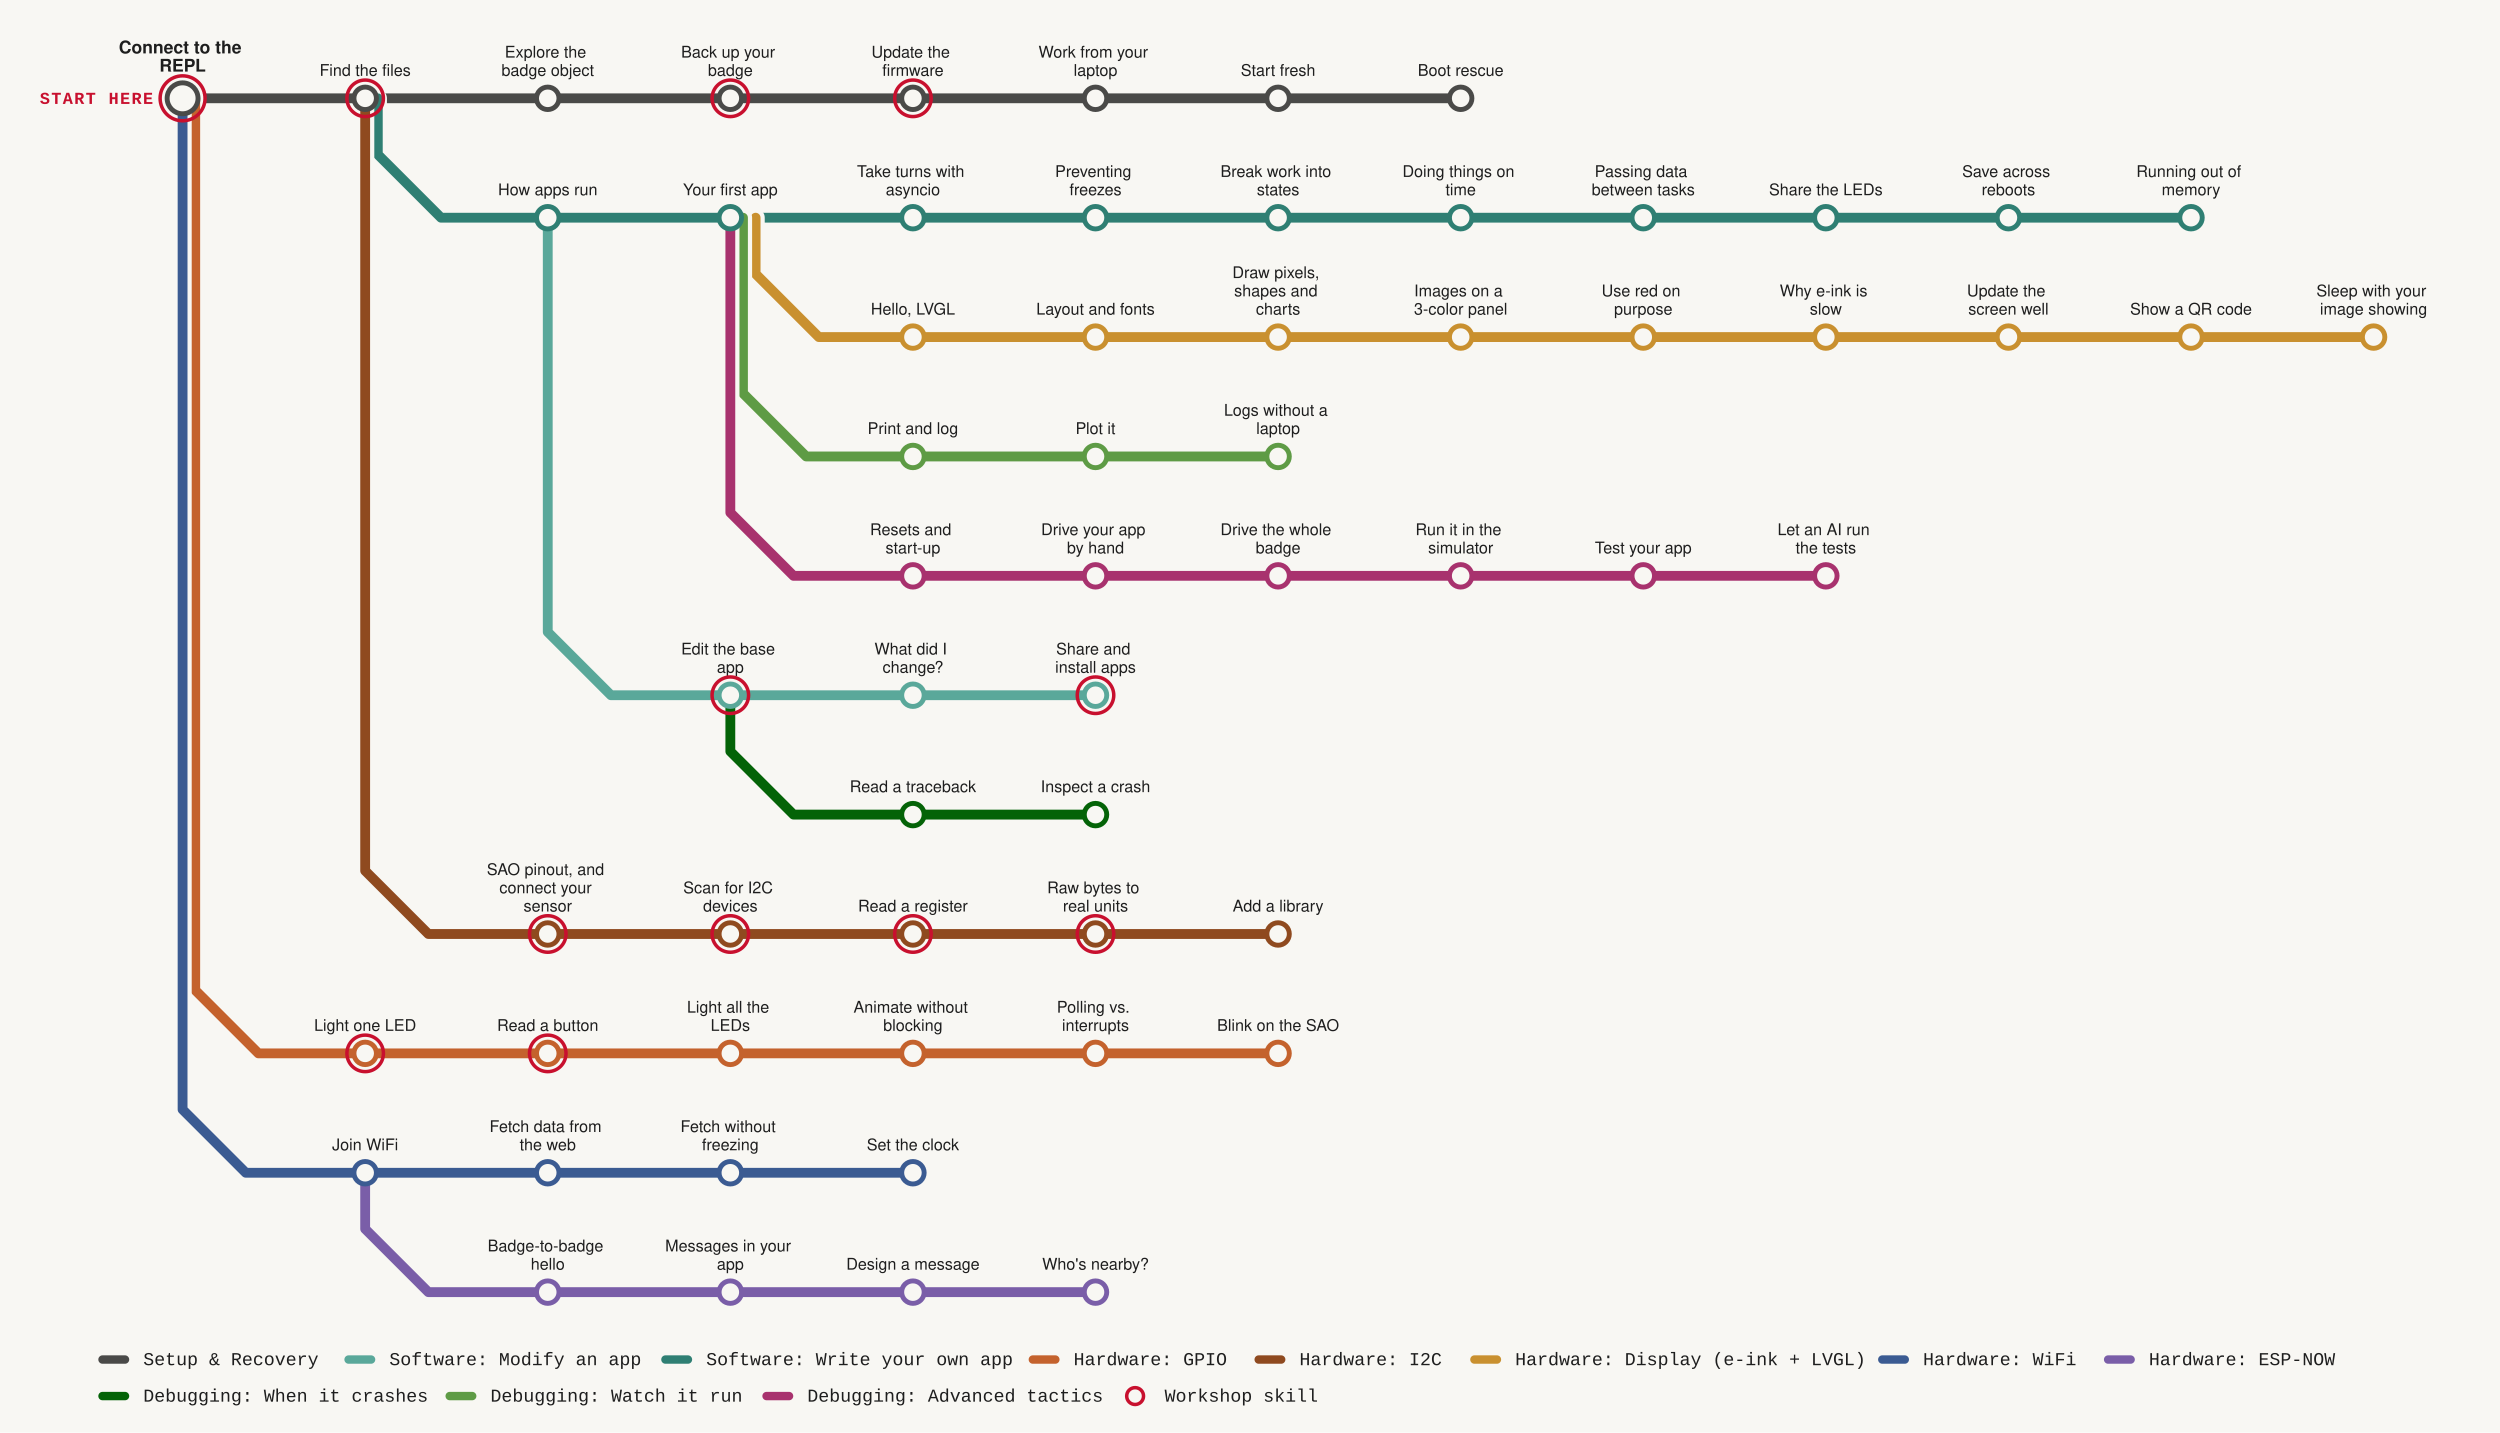
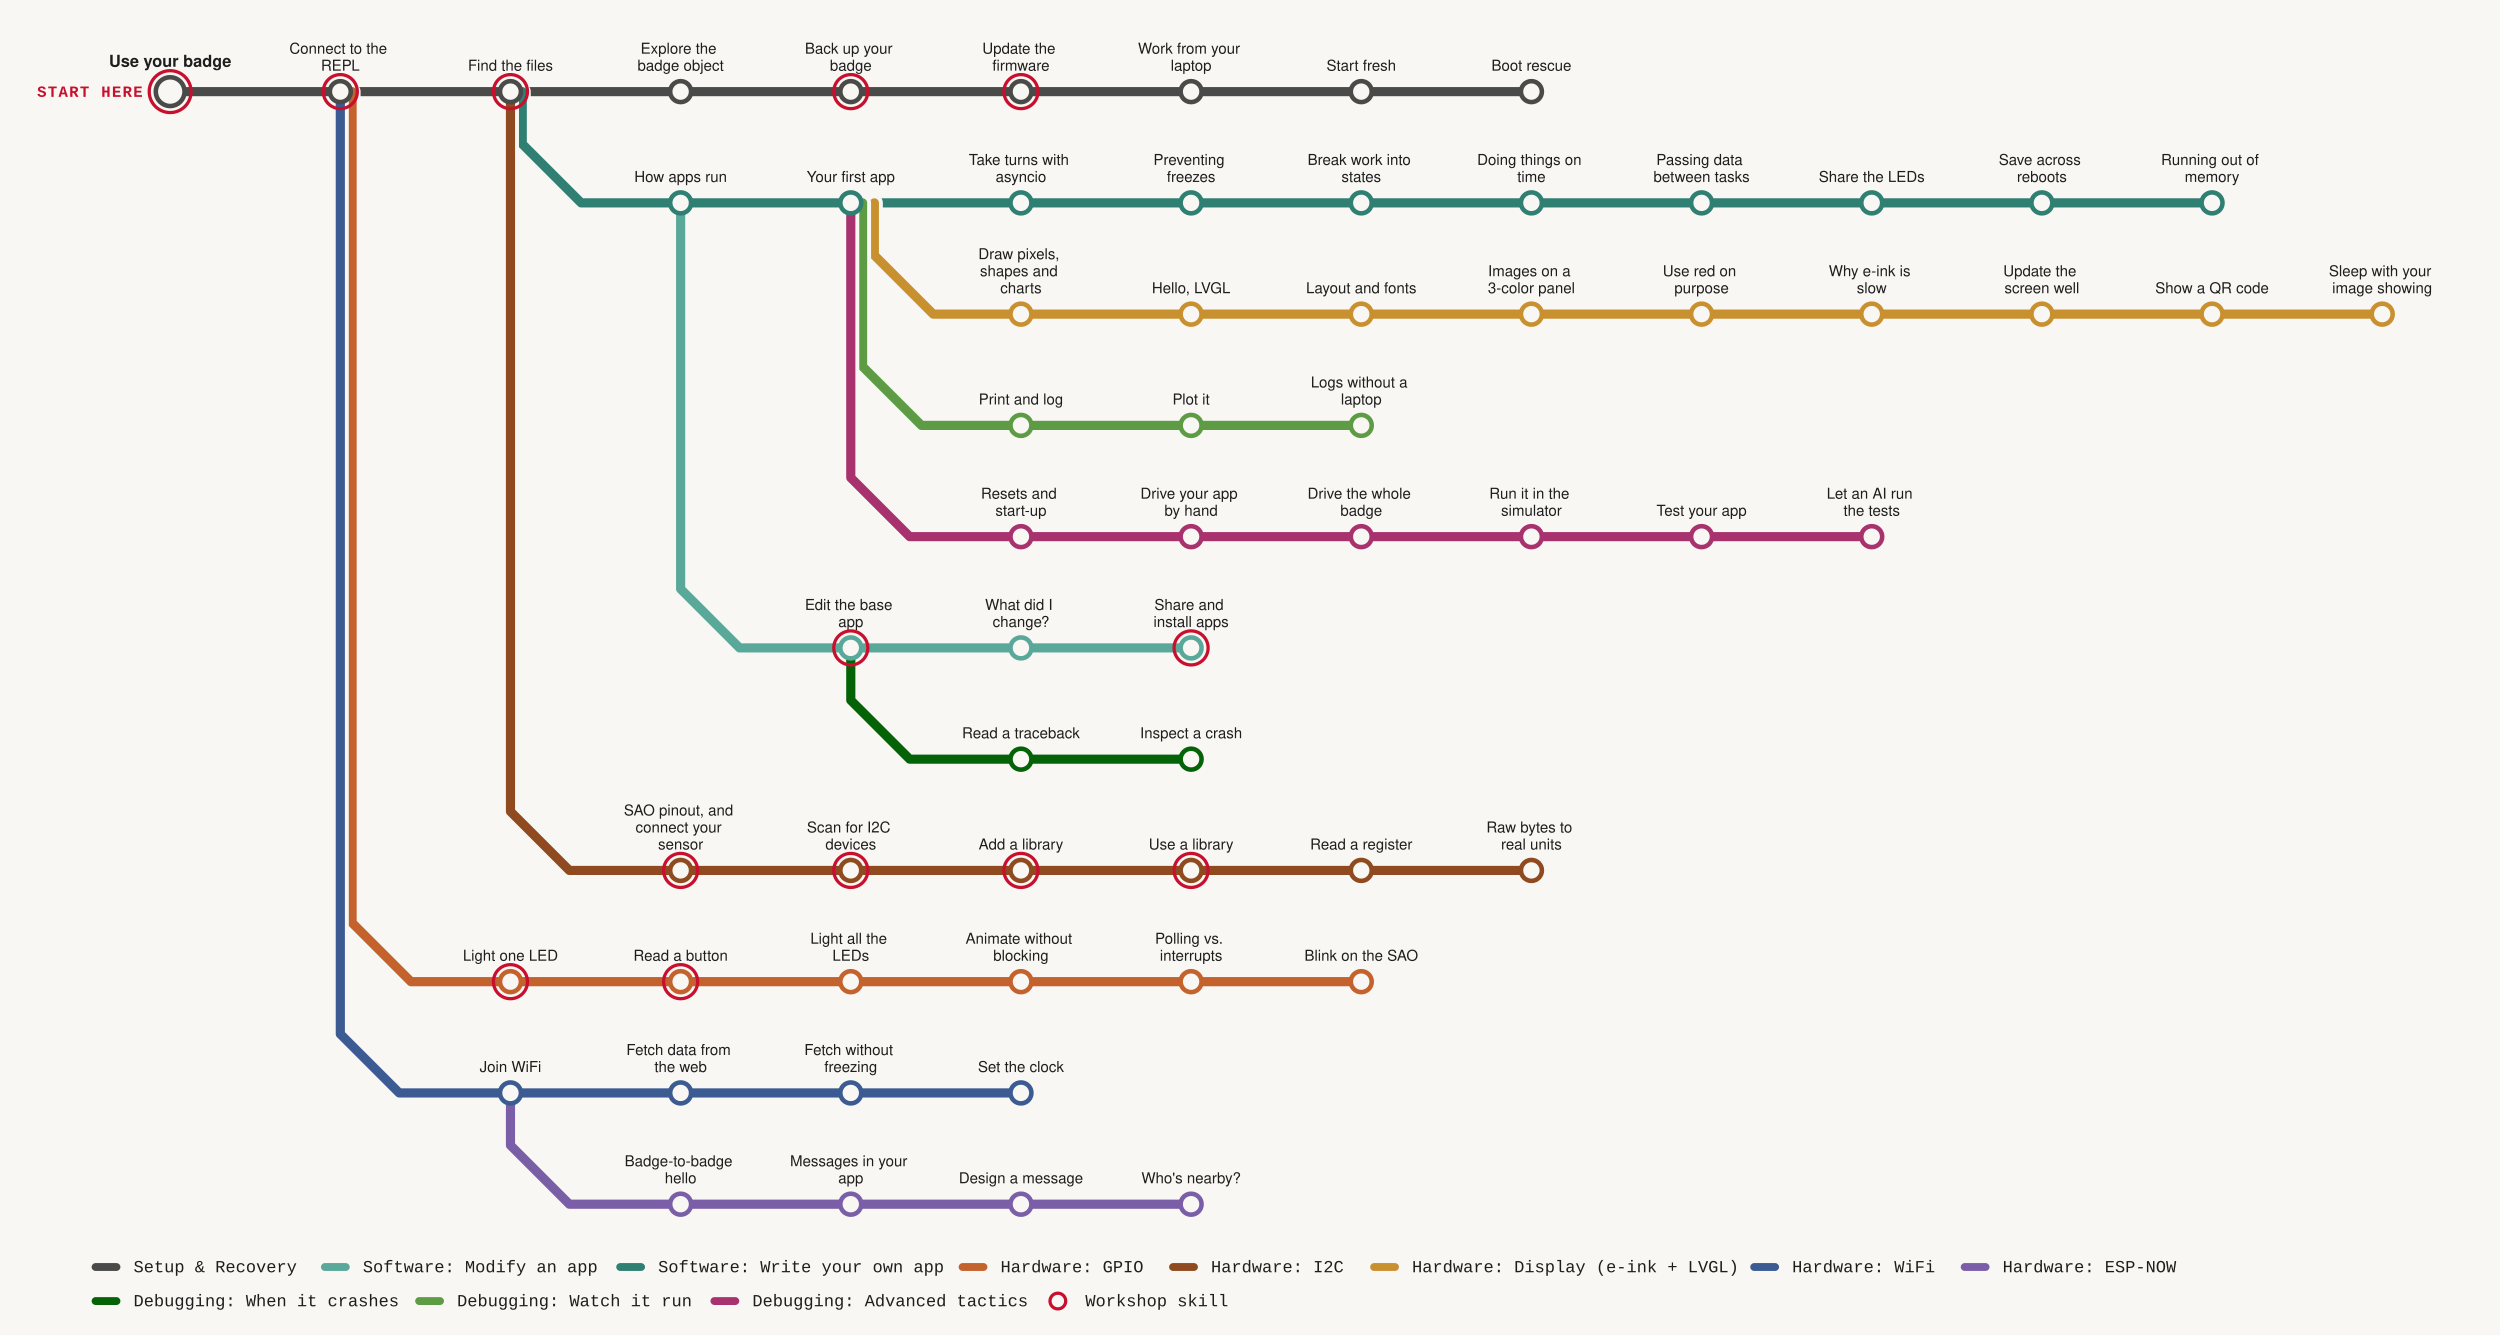
- <svg xmlns="http://www.w3.org/2000/svg" viewBox="0 0 1780 1020" width="1780" height="1020">
+ <svg xmlns="http://www.w3.org/2000/svg" viewBox="0 0 1910 1020" width="1910" height="1020">
  <rect width="100%" height="100%" fill="#f8f7f3" />
-   <path d="M130,70 H1040" fill="none" stroke="#f8f7f3" stroke-width="13" stroke-linecap="round" stroke-linejoin="round" />
-   <path d="M130,70 H1040" fill="none" stroke="#4a4a48" stroke-width="7" stroke-linecap="round" stroke-linejoin="round" />
-   <path d="M390,155 V450 L435,495 H780" fill="none" stroke="#f8f7f3" stroke-width="13" stroke-linecap="round" stroke-linejoin="round" />
-   <path d="M390,155 V450 L435,495 H780" fill="none" stroke="#5aa89a" stroke-width="7" stroke-linecap="round" stroke-linejoin="round" />
-   <path d="M269,70 V110 L314,155 H1560" fill="none" stroke="#f8f7f3" stroke-width="13" stroke-linecap="round" stroke-linejoin="round" />
-   <path d="M269,70 V110 L314,155 H1560" fill="none" stroke="#2f7f73" stroke-width="7" stroke-linecap="round" stroke-linejoin="round" />
-   <path d="M139,70 V705 L184,750 H910" fill="none" stroke="#f8f7f3" stroke-width="13" stroke-linecap="round" stroke-linejoin="round" />
-   <path d="M139,70 V705 L184,750 H910" fill="none" stroke="#c4622d" stroke-width="7" stroke-linecap="round" stroke-linejoin="round" />
-   <path d="M260,70 V620 L305,665 H910" fill="none" stroke="#f8f7f3" stroke-width="13" stroke-linecap="round" stroke-linejoin="round" />
-   <path d="M260,70 V620 L305,665 H910" fill="none" stroke="#8f4a1f" stroke-width="7" stroke-linecap="round" stroke-linejoin="round" />
-   <path d="M538,155 V195 L583,240 H1690" fill="none" stroke="#f8f7f3" stroke-width="13" stroke-linecap="round" stroke-linejoin="round" />
-   <path d="M538,155 V195 L583,240 H1690" fill="none" stroke="#c9902f" stroke-width="7" stroke-linecap="round" stroke-linejoin="round" />
-   <path d="M130,70 V790 L175,835 H650" fill="none" stroke="#f8f7f3" stroke-width="13" stroke-linecap="round" stroke-linejoin="round" />
-   <path d="M130,70 V790 L175,835 H650" fill="none" stroke="#3b5b92" stroke-width="7" stroke-linecap="round" stroke-linejoin="round" />
-   <path d="M260,835 V875 L305,920 H780" fill="none" stroke="#f8f7f3" stroke-width="13" stroke-linecap="round" stroke-linejoin="round" />
-   <path d="M260,835 V875 L305,920 H780" fill="none" stroke="#7a5ea8" stroke-width="7" stroke-linecap="round" stroke-linejoin="round" />
-   <path d="M520,495 V535 L565,580 H780" fill="none" stroke="#f8f7f3" stroke-width="13" stroke-linecap="round" stroke-linejoin="round" />
-   <path d="M520,495 V535 L565,580 H780" fill="none" stroke="#046307" stroke-width="7" stroke-linecap="round" stroke-linejoin="round" />
-   <path d="M529,155 V280 L574,325 H910" fill="none" stroke="#f8f7f3" stroke-width="13" stroke-linecap="round" stroke-linejoin="round" />
-   <path d="M529,155 V280 L574,325 H910" fill="none" stroke="#5e9b45" stroke-width="7" stroke-linecap="round" stroke-linejoin="round" />
-   <path d="M520,155 V365 L565,410 H1300" fill="none" stroke="#f8f7f3" stroke-width="13" stroke-linecap="round" stroke-linejoin="round" />
-   <path d="M520,155 V365 L565,410 H1300" fill="none" stroke="#a8326e" stroke-width="7" stroke-linecap="round" stroke-linejoin="round" />
+   <path d="M130,70 H1170" fill="none" stroke="#f8f7f3" stroke-width="13" stroke-linecap="round" stroke-linejoin="round" />
+   <path d="M130,70 H1170" fill="none" stroke="#4a4a48" stroke-width="7" stroke-linecap="round" stroke-linejoin="round" />
+   <path d="M520,155 V450 L565,495 H910" fill="none" stroke="#f8f7f3" stroke-width="13" stroke-linecap="round" stroke-linejoin="round" />
+   <path d="M520,155 V450 L565,495 H910" fill="none" stroke="#5aa89a" stroke-width="7" stroke-linecap="round" stroke-linejoin="round" />
+   <path d="M399,70 V110 L444,155 H1690" fill="none" stroke="#f8f7f3" stroke-width="13" stroke-linecap="round" stroke-linejoin="round" />
+   <path d="M399,70 V110 L444,155 H1690" fill="none" stroke="#2f7f73" stroke-width="7" stroke-linecap="round" stroke-linejoin="round" />
+   <path d="M269,70 V705 L314,750 H1040" fill="none" stroke="#f8f7f3" stroke-width="13" stroke-linecap="round" stroke-linejoin="round" />
+   <path d="M269,70 V705 L314,750 H1040" fill="none" stroke="#c4622d" stroke-width="7" stroke-linecap="round" stroke-linejoin="round" />
+   <path d="M390,70 V620 L435,665 H1170" fill="none" stroke="#f8f7f3" stroke-width="13" stroke-linecap="round" stroke-linejoin="round" />
+   <path d="M390,70 V620 L435,665 H1170" fill="none" stroke="#8f4a1f" stroke-width="7" stroke-linecap="round" stroke-linejoin="round" />
+   <path d="M668,155 V195 L713,240 H1820" fill="none" stroke="#f8f7f3" stroke-width="13" stroke-linecap="round" stroke-linejoin="round" />
+   <path d="M668,155 V195 L713,240 H1820" fill="none" stroke="#c9902f" stroke-width="7" stroke-linecap="round" stroke-linejoin="round" />
+   <path d="M260,70 V790 L305,835 H780" fill="none" stroke="#f8f7f3" stroke-width="13" stroke-linecap="round" stroke-linejoin="round" />
+   <path d="M260,70 V790 L305,835 H780" fill="none" stroke="#3b5b92" stroke-width="7" stroke-linecap="round" stroke-linejoin="round" />
+   <path d="M390,835 V875 L435,920 H910" fill="none" stroke="#f8f7f3" stroke-width="13" stroke-linecap="round" stroke-linejoin="round" />
+   <path d="M390,835 V875 L435,920 H910" fill="none" stroke="#7a5ea8" stroke-width="7" stroke-linecap="round" stroke-linejoin="round" />
+   <path d="M650,495 V535 L695,580 H910" fill="none" stroke="#f8f7f3" stroke-width="13" stroke-linecap="round" stroke-linejoin="round" />
+   <path d="M650,495 V535 L695,580 H910" fill="none" stroke="#046307" stroke-width="7" stroke-linecap="round" stroke-linejoin="round" />
+   <path d="M659,155 V280 L704,325 H1040" fill="none" stroke="#f8f7f3" stroke-width="13" stroke-linecap="round" stroke-linejoin="round" />
+   <path d="M659,155 V280 L704,325 H1040" fill="none" stroke="#5e9b45" stroke-width="7" stroke-linecap="round" stroke-linejoin="round" />
+   <path d="M650,155 V365 L695,410 H1430" fill="none" stroke="#f8f7f3" stroke-width="13" stroke-linecap="round" stroke-linejoin="round" />
+   <path d="M650,155 V365 L695,410 H1430" fill="none" stroke="#a8326e" stroke-width="7" stroke-linecap="round" stroke-linejoin="round" />
  <text text-anchor="middle" font-family="'IBM Plex Sans', 'Helvetica Neue', Helvetica, Arial, sans-serif" font-size="12.5" font-weight="600" fill="#1e1e1e">
-     <tspan x="130" y="38">Connect to the</tspan>
-     <tspan x="130" y="51">REPL</tspan>
+     <tspan x="130" y="51">Use your badge</tspan>
  </text>
  <text x="109" y="74" text-anchor="end" font-family="'IBM Plex Mono', 'Courier New', monospace" font-size="12" font-weight="600" letter-spacing="0.96" fill="#c8102e">START HERE</text>
  <circle cx="130" cy="70" r="16" fill="none" stroke="#c8102e" stroke-width="2.5" />
  <circle cx="130" cy="70" r="11" fill="#f8f7f3" stroke="#4a4a48" stroke-width="3.5" />
  <text text-anchor="middle" font-family="'IBM Plex Sans', 'Helvetica Neue', Helvetica, Arial, sans-serif" font-size="11.5" fill="#1e1e1e">
-     <tspan x="260" y="54">Find the files</tspan>
+     <tspan x="260" y="41">Connect to the</tspan>
+     <tspan x="260" y="54">REPL</tspan>
  </text>
  <circle cx="260" cy="70" r="13" fill="none" stroke="#c8102e" stroke-width="2.5" />
  <circle cx="260" cy="70" r="8" fill="#f8f7f3" stroke="#4a4a48" stroke-width="3.5" />
  <text text-anchor="middle" font-family="'IBM Plex Sans', 'Helvetica Neue', Helvetica, Arial, sans-serif" font-size="11.5" fill="#1e1e1e">
-     <tspan x="390" y="41">Explore the</tspan>
-     <tspan x="390" y="54">badge object</tspan>
-   </text>
+     <tspan x="390" y="54">Find the files</tspan>
+   </text>
+   <circle cx="390" cy="70" r="13" fill="none" stroke="#c8102e" stroke-width="2.5" />
  <circle cx="390" cy="70" r="8" fill="#f8f7f3" stroke="#4a4a48" stroke-width="3.5" />
  <text text-anchor="middle" font-family="'IBM Plex Sans', 'Helvetica Neue', Helvetica, Arial, sans-serif" font-size="11.5" fill="#1e1e1e">
-     <tspan x="520" y="41">Back up your</tspan>
-     <tspan x="520" y="54">badge</tspan>
-   </text>
-   <circle cx="520" cy="70" r="13" fill="none" stroke="#c8102e" stroke-width="2.5" />
+     <tspan x="520" y="41">Explore the</tspan>
+     <tspan x="520" y="54">badge object</tspan>
+   </text>
  <circle cx="520" cy="70" r="8" fill="#f8f7f3" stroke="#4a4a48" stroke-width="3.5" />
  <text text-anchor="middle" font-family="'IBM Plex Sans', 'Helvetica Neue', Helvetica, Arial, sans-serif" font-size="11.5" fill="#1e1e1e">
-     <tspan x="650" y="41">Update the</tspan>
-     <tspan x="650" y="54">firmware</tspan>
+     <tspan x="650" y="41">Back up your</tspan>
+     <tspan x="650" y="54">badge</tspan>
  </text>
  <circle cx="650" cy="70" r="13" fill="none" stroke="#c8102e" stroke-width="2.5" />
  <circle cx="650" cy="70" r="8" fill="#f8f7f3" stroke="#4a4a48" stroke-width="3.5" />
  <text text-anchor="middle" font-family="'IBM Plex Sans', 'Helvetica Neue', Helvetica, Arial, sans-serif" font-size="11.5" fill="#1e1e1e">
-     <tspan x="780" y="41">Work from your</tspan>
-     <tspan x="780" y="54">laptop</tspan>
-   </text>
+     <tspan x="780" y="41">Update the</tspan>
+     <tspan x="780" y="54">firmware</tspan>
+   </text>
+   <circle cx="780" cy="70" r="13" fill="none" stroke="#c8102e" stroke-width="2.5" />
  <circle cx="780" cy="70" r="8" fill="#f8f7f3" stroke="#4a4a48" stroke-width="3.5" />
  <text text-anchor="middle" font-family="'IBM Plex Sans', 'Helvetica Neue', Helvetica, Arial, sans-serif" font-size="11.5" fill="#1e1e1e">
-     <tspan x="910" y="54">Start fresh</tspan>
+     <tspan x="910" y="41">Work from your</tspan>
+     <tspan x="910" y="54">laptop</tspan>
  </text>
  <circle cx="910" cy="70" r="8" fill="#f8f7f3" stroke="#4a4a48" stroke-width="3.5" />
  <text text-anchor="middle" font-family="'IBM Plex Sans', 'Helvetica Neue', Helvetica, Arial, sans-serif" font-size="11.5" fill="#1e1e1e">
-     <tspan x="1040" y="54">Boot rescue</tspan>
+     <tspan x="1040" y="54">Start fresh</tspan>
  </text>
  <circle cx="1040" cy="70" r="8" fill="#f8f7f3" stroke="#4a4a48" stroke-width="3.5" />
  <text text-anchor="middle" font-family="'IBM Plex Sans', 'Helvetica Neue', Helvetica, Arial, sans-serif" font-size="11.5" fill="#1e1e1e">
-     <tspan x="520" y="466">Edit the base</tspan>
-     <tspan x="520" y="479">app</tspan>
-   </text>
-   <circle cx="520" cy="495" r="13" fill="none" stroke="#c8102e" stroke-width="2.5" />
-   <circle cx="520" cy="495" r="8" fill="#f8f7f3" stroke="#5aa89a" stroke-width="3.5" />
-   <text text-anchor="middle" font-family="'IBM Plex Sans', 'Helvetica Neue', Helvetica, Arial, sans-serif" font-size="11.5" fill="#1e1e1e">
-     <tspan x="650" y="466">What did I</tspan>
-     <tspan x="650" y="479">change?</tspan>
-   </text>
+     <tspan x="1170" y="54">Boot rescue</tspan>
+   </text>
+   <circle cx="1170" cy="70" r="8" fill="#f8f7f3" stroke="#4a4a48" stroke-width="3.5" />
+   <text text-anchor="middle" font-family="'IBM Plex Sans', 'Helvetica Neue', Helvetica, Arial, sans-serif" font-size="11.5" fill="#1e1e1e">
+     <tspan x="650" y="466">Edit the base</tspan>
+     <tspan x="650" y="479">app</tspan>
+   </text>
+   <circle cx="650" cy="495" r="13" fill="none" stroke="#c8102e" stroke-width="2.5" />
  <circle cx="650" cy="495" r="8" fill="#f8f7f3" stroke="#5aa89a" stroke-width="3.5" />
  <text text-anchor="middle" font-family="'IBM Plex Sans', 'Helvetica Neue', Helvetica, Arial, sans-serif" font-size="11.5" fill="#1e1e1e">
-     <tspan x="780" y="466">Share and</tspan>
-     <tspan x="780" y="479">install apps</tspan>
-   </text>
-   <circle cx="780" cy="495" r="13" fill="none" stroke="#c8102e" stroke-width="2.5" />
+     <tspan x="780" y="466">What did I</tspan>
+     <tspan x="780" y="479">change?</tspan>
+   </text>
  <circle cx="780" cy="495" r="8" fill="#f8f7f3" stroke="#5aa89a" stroke-width="3.5" />
  <text text-anchor="middle" font-family="'IBM Plex Sans', 'Helvetica Neue', Helvetica, Arial, sans-serif" font-size="11.5" fill="#1e1e1e">
-     <tspan x="390" y="139">How apps run</tspan>
-   </text>
-   <circle cx="390" cy="155" r="8" fill="#f8f7f3" stroke="#2f7f73" stroke-width="3.5" />
-   <text text-anchor="middle" font-family="'IBM Plex Sans', 'Helvetica Neue', Helvetica, Arial, sans-serif" font-size="11.5" fill="#1e1e1e">
-     <tspan x="520" y="139">Your first app</tspan>
+     <tspan x="910" y="466">Share and</tspan>
+     <tspan x="910" y="479">install apps</tspan>
+   </text>
+   <circle cx="910" cy="495" r="13" fill="none" stroke="#c8102e" stroke-width="2.5" />
+   <circle cx="910" cy="495" r="8" fill="#f8f7f3" stroke="#5aa89a" stroke-width="3.5" />
+   <text text-anchor="middle" font-family="'IBM Plex Sans', 'Helvetica Neue', Helvetica, Arial, sans-serif" font-size="11.5" fill="#1e1e1e">
+     <tspan x="520" y="139">How apps run</tspan>
  </text>
  <circle cx="520" cy="155" r="8" fill="#f8f7f3" stroke="#2f7f73" stroke-width="3.5" />
  <text text-anchor="middle" font-family="'IBM Plex Sans', 'Helvetica Neue', Helvetica, Arial, sans-serif" font-size="11.5" fill="#1e1e1e">
-     <tspan x="650" y="126">Take turns with</tspan>
-     <tspan x="650" y="139">asyncio</tspan>
+     <tspan x="650" y="139">Your first app</tspan>
  </text>
  <circle cx="650" cy="155" r="8" fill="#f8f7f3" stroke="#2f7f73" stroke-width="3.5" />
  <text text-anchor="middle" font-family="'IBM Plex Sans', 'Helvetica Neue', Helvetica, Arial, sans-serif" font-size="11.5" fill="#1e1e1e">
-     <tspan x="780" y="126">Preventing</tspan>
-     <tspan x="780" y="139">freezes</tspan>
+     <tspan x="780" y="126">Take turns with</tspan>
+     <tspan x="780" y="139">asyncio</tspan>
  </text>
  <circle cx="780" cy="155" r="8" fill="#f8f7f3" stroke="#2f7f73" stroke-width="3.5" />
  <text text-anchor="middle" font-family="'IBM Plex Sans', 'Helvetica Neue', Helvetica, Arial, sans-serif" font-size="11.5" fill="#1e1e1e">
-     <tspan x="910" y="126">Break work into</tspan>
-     <tspan x="910" y="139">states</tspan>
+     <tspan x="910" y="126">Preventing</tspan>
+     <tspan x="910" y="139">freezes</tspan>
  </text>
  <circle cx="910" cy="155" r="8" fill="#f8f7f3" stroke="#2f7f73" stroke-width="3.5" />
  <text text-anchor="middle" font-family="'IBM Plex Sans', 'Helvetica Neue', Helvetica, Arial, sans-serif" font-size="11.5" fill="#1e1e1e">
-     <tspan x="1040" y="126">Doing things on</tspan>
-     <tspan x="1040" y="139">time</tspan>
+     <tspan x="1040" y="126">Break work into</tspan>
+     <tspan x="1040" y="139">states</tspan>
  </text>
  <circle cx="1040" cy="155" r="8" fill="#f8f7f3" stroke="#2f7f73" stroke-width="3.5" />
  <text text-anchor="middle" font-family="'IBM Plex Sans', 'Helvetica Neue', Helvetica, Arial, sans-serif" font-size="11.5" fill="#1e1e1e">
-     <tspan x="1170" y="126">Passing data</tspan>
-     <tspan x="1170" y="139">between tasks</tspan>
+     <tspan x="1170" y="126">Doing things on</tspan>
+     <tspan x="1170" y="139">time</tspan>
  </text>
  <circle cx="1170" cy="155" r="8" fill="#f8f7f3" stroke="#2f7f73" stroke-width="3.5" />
  <text text-anchor="middle" font-family="'IBM Plex Sans', 'Helvetica Neue', Helvetica, Arial, sans-serif" font-size="11.5" fill="#1e1e1e">
-     <tspan x="1300" y="139">Share the LEDs</tspan>
+     <tspan x="1300" y="126">Passing data</tspan>
+     <tspan x="1300" y="139">between tasks</tspan>
  </text>
  <circle cx="1300" cy="155" r="8" fill="#f8f7f3" stroke="#2f7f73" stroke-width="3.5" />
  <text text-anchor="middle" font-family="'IBM Plex Sans', 'Helvetica Neue', Helvetica, Arial, sans-serif" font-size="11.5" fill="#1e1e1e">
-     <tspan x="1430" y="126">Save across</tspan>
-     <tspan x="1430" y="139">reboots</tspan>
+     <tspan x="1430" y="139">Share the LEDs</tspan>
  </text>
  <circle cx="1430" cy="155" r="8" fill="#f8f7f3" stroke="#2f7f73" stroke-width="3.5" />
  <text text-anchor="middle" font-family="'IBM Plex Sans', 'Helvetica Neue', Helvetica, Arial, sans-serif" font-size="11.5" fill="#1e1e1e">
-     <tspan x="1560" y="126">Running out of</tspan>
-     <tspan x="1560" y="139">memory</tspan>
+     <tspan x="1560" y="126">Save across</tspan>
+     <tspan x="1560" y="139">reboots</tspan>
  </text>
  <circle cx="1560" cy="155" r="8" fill="#f8f7f3" stroke="#2f7f73" stroke-width="3.5" />
  <text text-anchor="middle" font-family="'IBM Plex Sans', 'Helvetica Neue', Helvetica, Arial, sans-serif" font-size="11.5" fill="#1e1e1e">
-     <tspan x="260" y="734">Light one LED</tspan>
-   </text>
-   <circle cx="260" cy="750" r="13" fill="none" stroke="#c8102e" stroke-width="2.5" />
-   <circle cx="260" cy="750" r="8" fill="#f8f7f3" stroke="#c4622d" stroke-width="3.5" />
-   <text text-anchor="middle" font-family="'IBM Plex Sans', 'Helvetica Neue', Helvetica, Arial, sans-serif" font-size="11.5" fill="#1e1e1e">
-     <tspan x="390" y="734">Read a button</tspan>
+     <tspan x="1690" y="126">Running out of</tspan>
+     <tspan x="1690" y="139">memory</tspan>
+   </text>
+   <circle cx="1690" cy="155" r="8" fill="#f8f7f3" stroke="#2f7f73" stroke-width="3.5" />
+   <text text-anchor="middle" font-family="'IBM Plex Sans', 'Helvetica Neue', Helvetica, Arial, sans-serif" font-size="11.5" fill="#1e1e1e">
+     <tspan x="390" y="734">Light one LED</tspan>
  </text>
  <circle cx="390" cy="750" r="13" fill="none" stroke="#c8102e" stroke-width="2.5" />
  <circle cx="390" cy="750" r="8" fill="#f8f7f3" stroke="#c4622d" stroke-width="3.5" />
  <text text-anchor="middle" font-family="'IBM Plex Sans', 'Helvetica Neue', Helvetica, Arial, sans-serif" font-size="11.5" fill="#1e1e1e">
-     <tspan x="520" y="721">Light all the</tspan>
-     <tspan x="520" y="734">LEDs</tspan>
-   </text>
+     <tspan x="520" y="734">Read a button</tspan>
+   </text>
+   <circle cx="520" cy="750" r="13" fill="none" stroke="#c8102e" stroke-width="2.5" />
  <circle cx="520" cy="750" r="8" fill="#f8f7f3" stroke="#c4622d" stroke-width="3.5" />
  <text text-anchor="middle" font-family="'IBM Plex Sans', 'Helvetica Neue', Helvetica, Arial, sans-serif" font-size="11.5" fill="#1e1e1e">
-     <tspan x="650" y="721">Animate without</tspan>
-     <tspan x="650" y="734">blocking</tspan>
+     <tspan x="650" y="721">Light all the</tspan>
+     <tspan x="650" y="734">LEDs</tspan>
  </text>
  <circle cx="650" cy="750" r="8" fill="#f8f7f3" stroke="#c4622d" stroke-width="3.5" />
  <text text-anchor="middle" font-family="'IBM Plex Sans', 'Helvetica Neue', Helvetica, Arial, sans-serif" font-size="11.5" fill="#1e1e1e">
-     <tspan x="780" y="721">Polling vs.</tspan>
-     <tspan x="780" y="734">interrupts</tspan>
+     <tspan x="780" y="721">Animate without</tspan>
+     <tspan x="780" y="734">blocking</tspan>
  </text>
  <circle cx="780" cy="750" r="8" fill="#f8f7f3" stroke="#c4622d" stroke-width="3.5" />
  <text text-anchor="middle" font-family="'IBM Plex Sans', 'Helvetica Neue', Helvetica, Arial, sans-serif" font-size="11.5" fill="#1e1e1e">
-     <tspan x="910" y="734">Blink on the SAO</tspan>
+     <tspan x="910" y="721">Polling vs.</tspan>
+     <tspan x="910" y="734">interrupts</tspan>
  </text>
  <circle cx="910" cy="750" r="8" fill="#f8f7f3" stroke="#c4622d" stroke-width="3.5" />
  <text text-anchor="middle" font-family="'IBM Plex Sans', 'Helvetica Neue', Helvetica, Arial, sans-serif" font-size="11.5" fill="#1e1e1e">
-     <tspan x="390" y="623">SAO pinout, and</tspan>
-     <tspan x="390" y="636">connect your</tspan>
-     <tspan x="390" y="649">sensor</tspan>
-   </text>
-   <circle cx="390" cy="665" r="13" fill="none" stroke="#c8102e" stroke-width="2.5" />
-   <circle cx="390" cy="665" r="8" fill="#f8f7f3" stroke="#8f4a1f" stroke-width="3.5" />
-   <text text-anchor="middle" font-family="'IBM Plex Sans', 'Helvetica Neue', Helvetica, Arial, sans-serif" font-size="11.5" fill="#1e1e1e">
-     <tspan x="520" y="636">Scan for I2C</tspan>
-     <tspan x="520" y="649">devices</tspan>
+     <tspan x="1040" y="734">Blink on the SAO</tspan>
+   </text>
+   <circle cx="1040" cy="750" r="8" fill="#f8f7f3" stroke="#c4622d" stroke-width="3.5" />
+   <text text-anchor="middle" font-family="'IBM Plex Sans', 'Helvetica Neue', Helvetica, Arial, sans-serif" font-size="11.5" fill="#1e1e1e">
+     <tspan x="520" y="623">SAO pinout, and</tspan>
+     <tspan x="520" y="636">connect your</tspan>
+     <tspan x="520" y="649">sensor</tspan>
  </text>
  <circle cx="520" cy="665" r="13" fill="none" stroke="#c8102e" stroke-width="2.5" />
  <circle cx="520" cy="665" r="8" fill="#f8f7f3" stroke="#8f4a1f" stroke-width="3.5" />
  <text text-anchor="middle" font-family="'IBM Plex Sans', 'Helvetica Neue', Helvetica, Arial, sans-serif" font-size="11.5" fill="#1e1e1e">
-     <tspan x="650" y="649">Read a register</tspan>
+     <tspan x="650" y="636">Scan for I2C</tspan>
+     <tspan x="650" y="649">devices</tspan>
  </text>
  <circle cx="650" cy="665" r="13" fill="none" stroke="#c8102e" stroke-width="2.5" />
  <circle cx="650" cy="665" r="8" fill="#f8f7f3" stroke="#8f4a1f" stroke-width="3.5" />
  <text text-anchor="middle" font-family="'IBM Plex Sans', 'Helvetica Neue', Helvetica, Arial, sans-serif" font-size="11.5" fill="#1e1e1e">
-     <tspan x="780" y="636">Raw bytes to</tspan>
-     <tspan x="780" y="649">real units</tspan>
+     <tspan x="780" y="649">Add a library</tspan>
  </text>
  <circle cx="780" cy="665" r="13" fill="none" stroke="#c8102e" stroke-width="2.5" />
  <circle cx="780" cy="665" r="8" fill="#f8f7f3" stroke="#8f4a1f" stroke-width="3.5" />
  <text text-anchor="middle" font-family="'IBM Plex Sans', 'Helvetica Neue', Helvetica, Arial, sans-serif" font-size="11.5" fill="#1e1e1e">
-     <tspan x="910" y="649">Add a library</tspan>
-   </text>
+     <tspan x="910" y="649">Use a library</tspan>
+   </text>
+   <circle cx="910" cy="665" r="13" fill="none" stroke="#c8102e" stroke-width="2.5" />
  <circle cx="910" cy="665" r="8" fill="#f8f7f3" stroke="#8f4a1f" stroke-width="3.5" />
  <text text-anchor="middle" font-family="'IBM Plex Sans', 'Helvetica Neue', Helvetica, Arial, sans-serif" font-size="11.5" fill="#1e1e1e">
-     <tspan x="650" y="224">Hello, LVGL</tspan>
-   </text>
-   <circle cx="650" cy="240" r="8" fill="#f8f7f3" stroke="#c9902f" stroke-width="3.5" />
-   <text text-anchor="middle" font-family="'IBM Plex Sans', 'Helvetica Neue', Helvetica, Arial, sans-serif" font-size="11.5" fill="#1e1e1e">
-     <tspan x="780" y="224">Layout and fonts</tspan>
+     <tspan x="1040" y="649">Read a register</tspan>
+   </text>
+   <circle cx="1040" cy="665" r="8" fill="#f8f7f3" stroke="#8f4a1f" stroke-width="3.5" />
+   <text text-anchor="middle" font-family="'IBM Plex Sans', 'Helvetica Neue', Helvetica, Arial, sans-serif" font-size="11.5" fill="#1e1e1e">
+     <tspan x="1170" y="636">Raw bytes to</tspan>
+     <tspan x="1170" y="649">real units</tspan>
+   </text>
+   <circle cx="1170" cy="665" r="8" fill="#f8f7f3" stroke="#8f4a1f" stroke-width="3.5" />
+   <text text-anchor="middle" font-family="'IBM Plex Sans', 'Helvetica Neue', Helvetica, Arial, sans-serif" font-size="11.5" fill="#1e1e1e">
+     <tspan x="780" y="198">Draw pixels,</tspan>
+     <tspan x="780" y="211">shapes and</tspan>
+     <tspan x="780" y="224">charts</tspan>
  </text>
  <circle cx="780" cy="240" r="8" fill="#f8f7f3" stroke="#c9902f" stroke-width="3.5" />
  <text text-anchor="middle" font-family="'IBM Plex Sans', 'Helvetica Neue', Helvetica, Arial, sans-serif" font-size="11.5" fill="#1e1e1e">
-     <tspan x="910" y="198">Draw pixels,</tspan>
-     <tspan x="910" y="211">shapes and</tspan>
-     <tspan x="910" y="224">charts</tspan>
+     <tspan x="910" y="224">Hello, LVGL</tspan>
  </text>
  <circle cx="910" cy="240" r="8" fill="#f8f7f3" stroke="#c9902f" stroke-width="3.5" />
  <text text-anchor="middle" font-family="'IBM Plex Sans', 'Helvetica Neue', Helvetica, Arial, sans-serif" font-size="11.5" fill="#1e1e1e">
-     <tspan x="1040" y="211">Images on a</tspan>
-     <tspan x="1040" y="224">3-color panel</tspan>
+     <tspan x="1040" y="224">Layout and fonts</tspan>
  </text>
  <circle cx="1040" cy="240" r="8" fill="#f8f7f3" stroke="#c9902f" stroke-width="3.5" />
  <text text-anchor="middle" font-family="'IBM Plex Sans', 'Helvetica Neue', Helvetica, Arial, sans-serif" font-size="11.5" fill="#1e1e1e">
-     <tspan x="1170" y="211">Use red on</tspan>
-     <tspan x="1170" y="224">purpose</tspan>
+     <tspan x="1170" y="211">Images on a</tspan>
+     <tspan x="1170" y="224">3-color panel</tspan>
  </text>
  <circle cx="1170" cy="240" r="8" fill="#f8f7f3" stroke="#c9902f" stroke-width="3.5" />
  <text text-anchor="middle" font-family="'IBM Plex Sans', 'Helvetica Neue', Helvetica, Arial, sans-serif" font-size="11.5" fill="#1e1e1e">
-     <tspan x="1300" y="211">Why e-ink is</tspan>
-     <tspan x="1300" y="224">slow</tspan>
+     <tspan x="1300" y="211">Use red on</tspan>
+     <tspan x="1300" y="224">purpose</tspan>
  </text>
  <circle cx="1300" cy="240" r="8" fill="#f8f7f3" stroke="#c9902f" stroke-width="3.5" />
  <text text-anchor="middle" font-family="'IBM Plex Sans', 'Helvetica Neue', Helvetica, Arial, sans-serif" font-size="11.5" fill="#1e1e1e">
-     <tspan x="1430" y="211">Update the</tspan>
-     <tspan x="1430" y="224">screen well</tspan>
+     <tspan x="1430" y="211">Why e-ink is</tspan>
+     <tspan x="1430" y="224">slow</tspan>
  </text>
  <circle cx="1430" cy="240" r="8" fill="#f8f7f3" stroke="#c9902f" stroke-width="3.5" />
  <text text-anchor="middle" font-family="'IBM Plex Sans', 'Helvetica Neue', Helvetica, Arial, sans-serif" font-size="11.5" fill="#1e1e1e">
-     <tspan x="1560" y="224">Show a QR code</tspan>
+     <tspan x="1560" y="211">Update the</tspan>
+     <tspan x="1560" y="224">screen well</tspan>
  </text>
  <circle cx="1560" cy="240" r="8" fill="#f8f7f3" stroke="#c9902f" stroke-width="3.5" />
  <text text-anchor="middle" font-family="'IBM Plex Sans', 'Helvetica Neue', Helvetica, Arial, sans-serif" font-size="11.5" fill="#1e1e1e">
-     <tspan x="1690" y="211">Sleep with your</tspan>
-     <tspan x="1690" y="224">image showing</tspan>
+     <tspan x="1690" y="224">Show a QR code</tspan>
  </text>
  <circle cx="1690" cy="240" r="8" fill="#f8f7f3" stroke="#c9902f" stroke-width="3.5" />
  <text text-anchor="middle" font-family="'IBM Plex Sans', 'Helvetica Neue', Helvetica, Arial, sans-serif" font-size="11.5" fill="#1e1e1e">
-     <tspan x="260" y="819">Join WiFi</tspan>
-   </text>
-   <circle cx="260" cy="835" r="8" fill="#f8f7f3" stroke="#3b5b92" stroke-width="3.5" />
-   <text text-anchor="middle" font-family="'IBM Plex Sans', 'Helvetica Neue', Helvetica, Arial, sans-serif" font-size="11.5" fill="#1e1e1e">
-     <tspan x="390" y="806">Fetch data from</tspan>
-     <tspan x="390" y="819">the web</tspan>
+     <tspan x="1820" y="211">Sleep with your</tspan>
+     <tspan x="1820" y="224">image showing</tspan>
+   </text>
+   <circle cx="1820" cy="240" r="8" fill="#f8f7f3" stroke="#c9902f" stroke-width="3.5" />
+   <text text-anchor="middle" font-family="'IBM Plex Sans', 'Helvetica Neue', Helvetica, Arial, sans-serif" font-size="11.5" fill="#1e1e1e">
+     <tspan x="390" y="819">Join WiFi</tspan>
  </text>
  <circle cx="390" cy="835" r="8" fill="#f8f7f3" stroke="#3b5b92" stroke-width="3.5" />
  <text text-anchor="middle" font-family="'IBM Plex Sans', 'Helvetica Neue', Helvetica, Arial, sans-serif" font-size="11.5" fill="#1e1e1e">
-     <tspan x="520" y="806">Fetch without</tspan>
-     <tspan x="520" y="819">freezing</tspan>
+     <tspan x="520" y="806">Fetch data from</tspan>
+     <tspan x="520" y="819">the web</tspan>
  </text>
  <circle cx="520" cy="835" r="8" fill="#f8f7f3" stroke="#3b5b92" stroke-width="3.5" />
  <text text-anchor="middle" font-family="'IBM Plex Sans', 'Helvetica Neue', Helvetica, Arial, sans-serif" font-size="11.5" fill="#1e1e1e">
-     <tspan x="650" y="819">Set the clock</tspan>
+     <tspan x="650" y="806">Fetch without</tspan>
+     <tspan x="650" y="819">freezing</tspan>
  </text>
  <circle cx="650" cy="835" r="8" fill="#f8f7f3" stroke="#3b5b92" stroke-width="3.5" />
  <text text-anchor="middle" font-family="'IBM Plex Sans', 'Helvetica Neue', Helvetica, Arial, sans-serif" font-size="11.5" fill="#1e1e1e">
-     <tspan x="390" y="891">Badge-to-badge</tspan>
-     <tspan x="390" y="904">hello</tspan>
-   </text>
-   <circle cx="390" cy="920" r="8" fill="#f8f7f3" stroke="#7a5ea8" stroke-width="3.5" />
-   <text text-anchor="middle" font-family="'IBM Plex Sans', 'Helvetica Neue', Helvetica, Arial, sans-serif" font-size="11.5" fill="#1e1e1e">
-     <tspan x="520" y="891">Messages in your</tspan>
-     <tspan x="520" y="904">app</tspan>
+     <tspan x="780" y="819">Set the clock</tspan>
+   </text>
+   <circle cx="780" cy="835" r="8" fill="#f8f7f3" stroke="#3b5b92" stroke-width="3.5" />
+   <text text-anchor="middle" font-family="'IBM Plex Sans', 'Helvetica Neue', Helvetica, Arial, sans-serif" font-size="11.5" fill="#1e1e1e">
+     <tspan x="520" y="891">Badge-to-badge</tspan>
+     <tspan x="520" y="904">hello</tspan>
  </text>
  <circle cx="520" cy="920" r="8" fill="#f8f7f3" stroke="#7a5ea8" stroke-width="3.5" />
  <text text-anchor="middle" font-family="'IBM Plex Sans', 'Helvetica Neue', Helvetica, Arial, sans-serif" font-size="11.5" fill="#1e1e1e">
-     <tspan x="650" y="904">Design a message</tspan>
+     <tspan x="650" y="891">Messages in your</tspan>
+     <tspan x="650" y="904">app</tspan>
  </text>
  <circle cx="650" cy="920" r="8" fill="#f8f7f3" stroke="#7a5ea8" stroke-width="3.5" />
  <text text-anchor="middle" font-family="'IBM Plex Sans', 'Helvetica Neue', Helvetica, Arial, sans-serif" font-size="11.5" fill="#1e1e1e">
-     <tspan x="780" y="904">Who's nearby?</tspan>
+     <tspan x="780" y="904">Design a message</tspan>
  </text>
  <circle cx="780" cy="920" r="8" fill="#f8f7f3" stroke="#7a5ea8" stroke-width="3.5" />
  <text text-anchor="middle" font-family="'IBM Plex Sans', 'Helvetica Neue', Helvetica, Arial, sans-serif" font-size="11.5" fill="#1e1e1e">
-     <tspan x="650" y="564">Read a traceback</tspan>
-   </text>
-   <circle cx="650" cy="580" r="8" fill="#f8f7f3" stroke="#046307" stroke-width="3.5" />
-   <text text-anchor="middle" font-family="'IBM Plex Sans', 'Helvetica Neue', Helvetica, Arial, sans-serif" font-size="11.5" fill="#1e1e1e">
-     <tspan x="780" y="564">Inspect a crash</tspan>
+     <tspan x="910" y="904">Who's nearby?</tspan>
+   </text>
+   <circle cx="910" cy="920" r="8" fill="#f8f7f3" stroke="#7a5ea8" stroke-width="3.5" />
+   <text text-anchor="middle" font-family="'IBM Plex Sans', 'Helvetica Neue', Helvetica, Arial, sans-serif" font-size="11.5" fill="#1e1e1e">
+     <tspan x="780" y="564">Read a traceback</tspan>
  </text>
  <circle cx="780" cy="580" r="8" fill="#f8f7f3" stroke="#046307" stroke-width="3.5" />
  <text text-anchor="middle" font-family="'IBM Plex Sans', 'Helvetica Neue', Helvetica, Arial, sans-serif" font-size="11.5" fill="#1e1e1e">
-     <tspan x="650" y="309">Print and log</tspan>
-   </text>
-   <circle cx="650" cy="325" r="8" fill="#f8f7f3" stroke="#5e9b45" stroke-width="3.5" />
-   <text text-anchor="middle" font-family="'IBM Plex Sans', 'Helvetica Neue', Helvetica, Arial, sans-serif" font-size="11.5" fill="#1e1e1e">
-     <tspan x="780" y="309">Plot it</tspan>
+     <tspan x="910" y="564">Inspect a crash</tspan>
+   </text>
+   <circle cx="910" cy="580" r="8" fill="#f8f7f3" stroke="#046307" stroke-width="3.5" />
+   <text text-anchor="middle" font-family="'IBM Plex Sans', 'Helvetica Neue', Helvetica, Arial, sans-serif" font-size="11.5" fill="#1e1e1e">
+     <tspan x="780" y="309">Print and log</tspan>
  </text>
  <circle cx="780" cy="325" r="8" fill="#f8f7f3" stroke="#5e9b45" stroke-width="3.5" />
  <text text-anchor="middle" font-family="'IBM Plex Sans', 'Helvetica Neue', Helvetica, Arial, sans-serif" font-size="11.5" fill="#1e1e1e">
-     <tspan x="910" y="296">Logs without a</tspan>
-     <tspan x="910" y="309">laptop</tspan>
+     <tspan x="910" y="309">Plot it</tspan>
  </text>
  <circle cx="910" cy="325" r="8" fill="#f8f7f3" stroke="#5e9b45" stroke-width="3.5" />
  <text text-anchor="middle" font-family="'IBM Plex Sans', 'Helvetica Neue', Helvetica, Arial, sans-serif" font-size="11.5" fill="#1e1e1e">
-     <tspan x="650" y="381">Resets and</tspan>
-     <tspan x="650" y="394">start-up</tspan>
-   </text>
-   <circle cx="650" cy="410" r="8" fill="#f8f7f3" stroke="#a8326e" stroke-width="3.5" />
-   <text text-anchor="middle" font-family="'IBM Plex Sans', 'Helvetica Neue', Helvetica, Arial, sans-serif" font-size="11.5" fill="#1e1e1e">
-     <tspan x="780" y="381">Drive your app</tspan>
-     <tspan x="780" y="394">by hand</tspan>
+     <tspan x="1040" y="296">Logs without a</tspan>
+     <tspan x="1040" y="309">laptop</tspan>
+   </text>
+   <circle cx="1040" cy="325" r="8" fill="#f8f7f3" stroke="#5e9b45" stroke-width="3.5" />
+   <text text-anchor="middle" font-family="'IBM Plex Sans', 'Helvetica Neue', Helvetica, Arial, sans-serif" font-size="11.5" fill="#1e1e1e">
+     <tspan x="780" y="381">Resets and</tspan>
+     <tspan x="780" y="394">start-up</tspan>
  </text>
  <circle cx="780" cy="410" r="8" fill="#f8f7f3" stroke="#a8326e" stroke-width="3.5" />
  <text text-anchor="middle" font-family="'IBM Plex Sans', 'Helvetica Neue', Helvetica, Arial, sans-serif" font-size="11.5" fill="#1e1e1e">
-     <tspan x="910" y="381">Drive the whole</tspan>
-     <tspan x="910" y="394">badge</tspan>
+     <tspan x="910" y="381">Drive your app</tspan>
+     <tspan x="910" y="394">by hand</tspan>
  </text>
  <circle cx="910" cy="410" r="8" fill="#f8f7f3" stroke="#a8326e" stroke-width="3.5" />
  <text text-anchor="middle" font-family="'IBM Plex Sans', 'Helvetica Neue', Helvetica, Arial, sans-serif" font-size="11.5" fill="#1e1e1e">
-     <tspan x="1040" y="381">Run it in the</tspan>
-     <tspan x="1040" y="394">simulator</tspan>
+     <tspan x="1040" y="381">Drive the whole</tspan>
+     <tspan x="1040" y="394">badge</tspan>
  </text>
  <circle cx="1040" cy="410" r="8" fill="#f8f7f3" stroke="#a8326e" stroke-width="3.5" />
  <text text-anchor="middle" font-family="'IBM Plex Sans', 'Helvetica Neue', Helvetica, Arial, sans-serif" font-size="11.5" fill="#1e1e1e">
-     <tspan x="1170" y="394">Test your app</tspan>
+     <tspan x="1170" y="381">Run it in the</tspan>
+     <tspan x="1170" y="394">simulator</tspan>
  </text>
  <circle cx="1170" cy="410" r="8" fill="#f8f7f3" stroke="#a8326e" stroke-width="3.5" />
  <text text-anchor="middle" font-family="'IBM Plex Sans', 'Helvetica Neue', Helvetica, Arial, sans-serif" font-size="11.5" fill="#1e1e1e">
-     <tspan x="1300" y="381">Let an AI run</tspan>
-     <tspan x="1300" y="394">the tests</tspan>
+     <tspan x="1300" y="394">Test your app</tspan>
  </text>
  <circle cx="1300" cy="410" r="8" fill="#f8f7f3" stroke="#a8326e" stroke-width="3.5" />
+   <text text-anchor="middle" font-family="'IBM Plex Sans', 'Helvetica Neue', Helvetica, Arial, sans-serif" font-size="11.5" fill="#1e1e1e">
+     <tspan x="1430" y="381">Let an AI run</tspan>
+     <tspan x="1430" y="394">the tests</tspan>
+   </text>
+   <circle cx="1430" cy="410" r="8" fill="#f8f7f3" stroke="#a8326e" stroke-width="3.5" />
  <rect x="70" y="965" width="22" height="6" rx="3" fill="#4a4a48" />
  <text x="102" y="972" font-family="'IBM Plex Mono', 'Courier New', monospace" font-size="13" fill="#1e1e1e">Setup &amp; Recovery</text>
  <rect x="245.2" y="965" width="22" height="6" rx="3" fill="#5aa89a" />
  <text x="277.2" y="972" font-family="'IBM Plex Mono', 'Courier New', monospace" font-size="13" fill="#1e1e1e">Software: Modify an app</text>
  <rect x="470.8" y="965" width="22" height="6" rx="3" fill="#2f7f73" />
  <text x="502.8" y="972" font-family="'IBM Plex Mono', 'Courier New', monospace" font-size="13" fill="#1e1e1e">Software: Write your own app</text>
  <rect x="732.4" y="965" width="22" height="6" rx="3" fill="#c4622d" />
  <text x="764.4" y="972" font-family="'IBM Plex Mono', 'Courier New', monospace" font-size="13" fill="#1e1e1e">Hardware: GPIO</text>
  <rect x="893.2" y="965" width="22" height="6" rx="3" fill="#8f4a1f" />
  <text x="925.2" y="972" font-family="'IBM Plex Mono', 'Courier New', monospace" font-size="13" fill="#1e1e1e">Hardware: I2C</text>
  <rect x="1046.8" y="965" width="22" height="6" rx="3" fill="#c9902f" />
  <text x="1078.8" y="972" font-family="'IBM Plex Mono', 'Courier New', monospace" font-size="13" fill="#1e1e1e">Hardware: Display (e-ink + LVGL)</text>
  <rect x="1337.2" y="965" width="22" height="6" rx="3" fill="#3b5b92" />
  <text x="1369.2" y="972" font-family="'IBM Plex Mono', 'Courier New', monospace" font-size="13" fill="#1e1e1e">Hardware: WiFi</text>
  <rect x="1498" y="965" width="22" height="6" rx="3" fill="#7a5ea8" />
  <text x="1530" y="972" font-family="'IBM Plex Mono', 'Courier New', monospace" font-size="13" fill="#1e1e1e">Hardware: ESP-NOW</text>
  <rect x="70" y="991" width="22" height="6" rx="3" fill="#046307" />
  <text x="102" y="998" font-family="'IBM Plex Mono', 'Courier New', monospace" font-size="13" fill="#1e1e1e">Debugging: When it crashes</text>
  <rect x="317.2" y="991" width="22" height="6" rx="3" fill="#5e9b45" />
  <text x="349.2" y="998" font-family="'IBM Plex Mono', 'Courier New', monospace" font-size="13" fill="#1e1e1e">Debugging: Watch it run</text>
  <rect x="542.8" y="991" width="22" height="6" rx="3" fill="#a8326e" />
  <text x="574.8" y="998" font-family="'IBM Plex Mono', 'Courier New', monospace" font-size="13" fill="#1e1e1e">Debugging: Advanced tactics</text>
  <circle cx="808.2" cy="994" r="6" fill="none" stroke="#c8102e" stroke-width="2.5" />
  <text x="829.2" y="998" font-family="'IBM Plex Mono', 'Courier New', monospace" font-size="13" fill="#1e1e1e">Workshop skill</text>
</svg>
